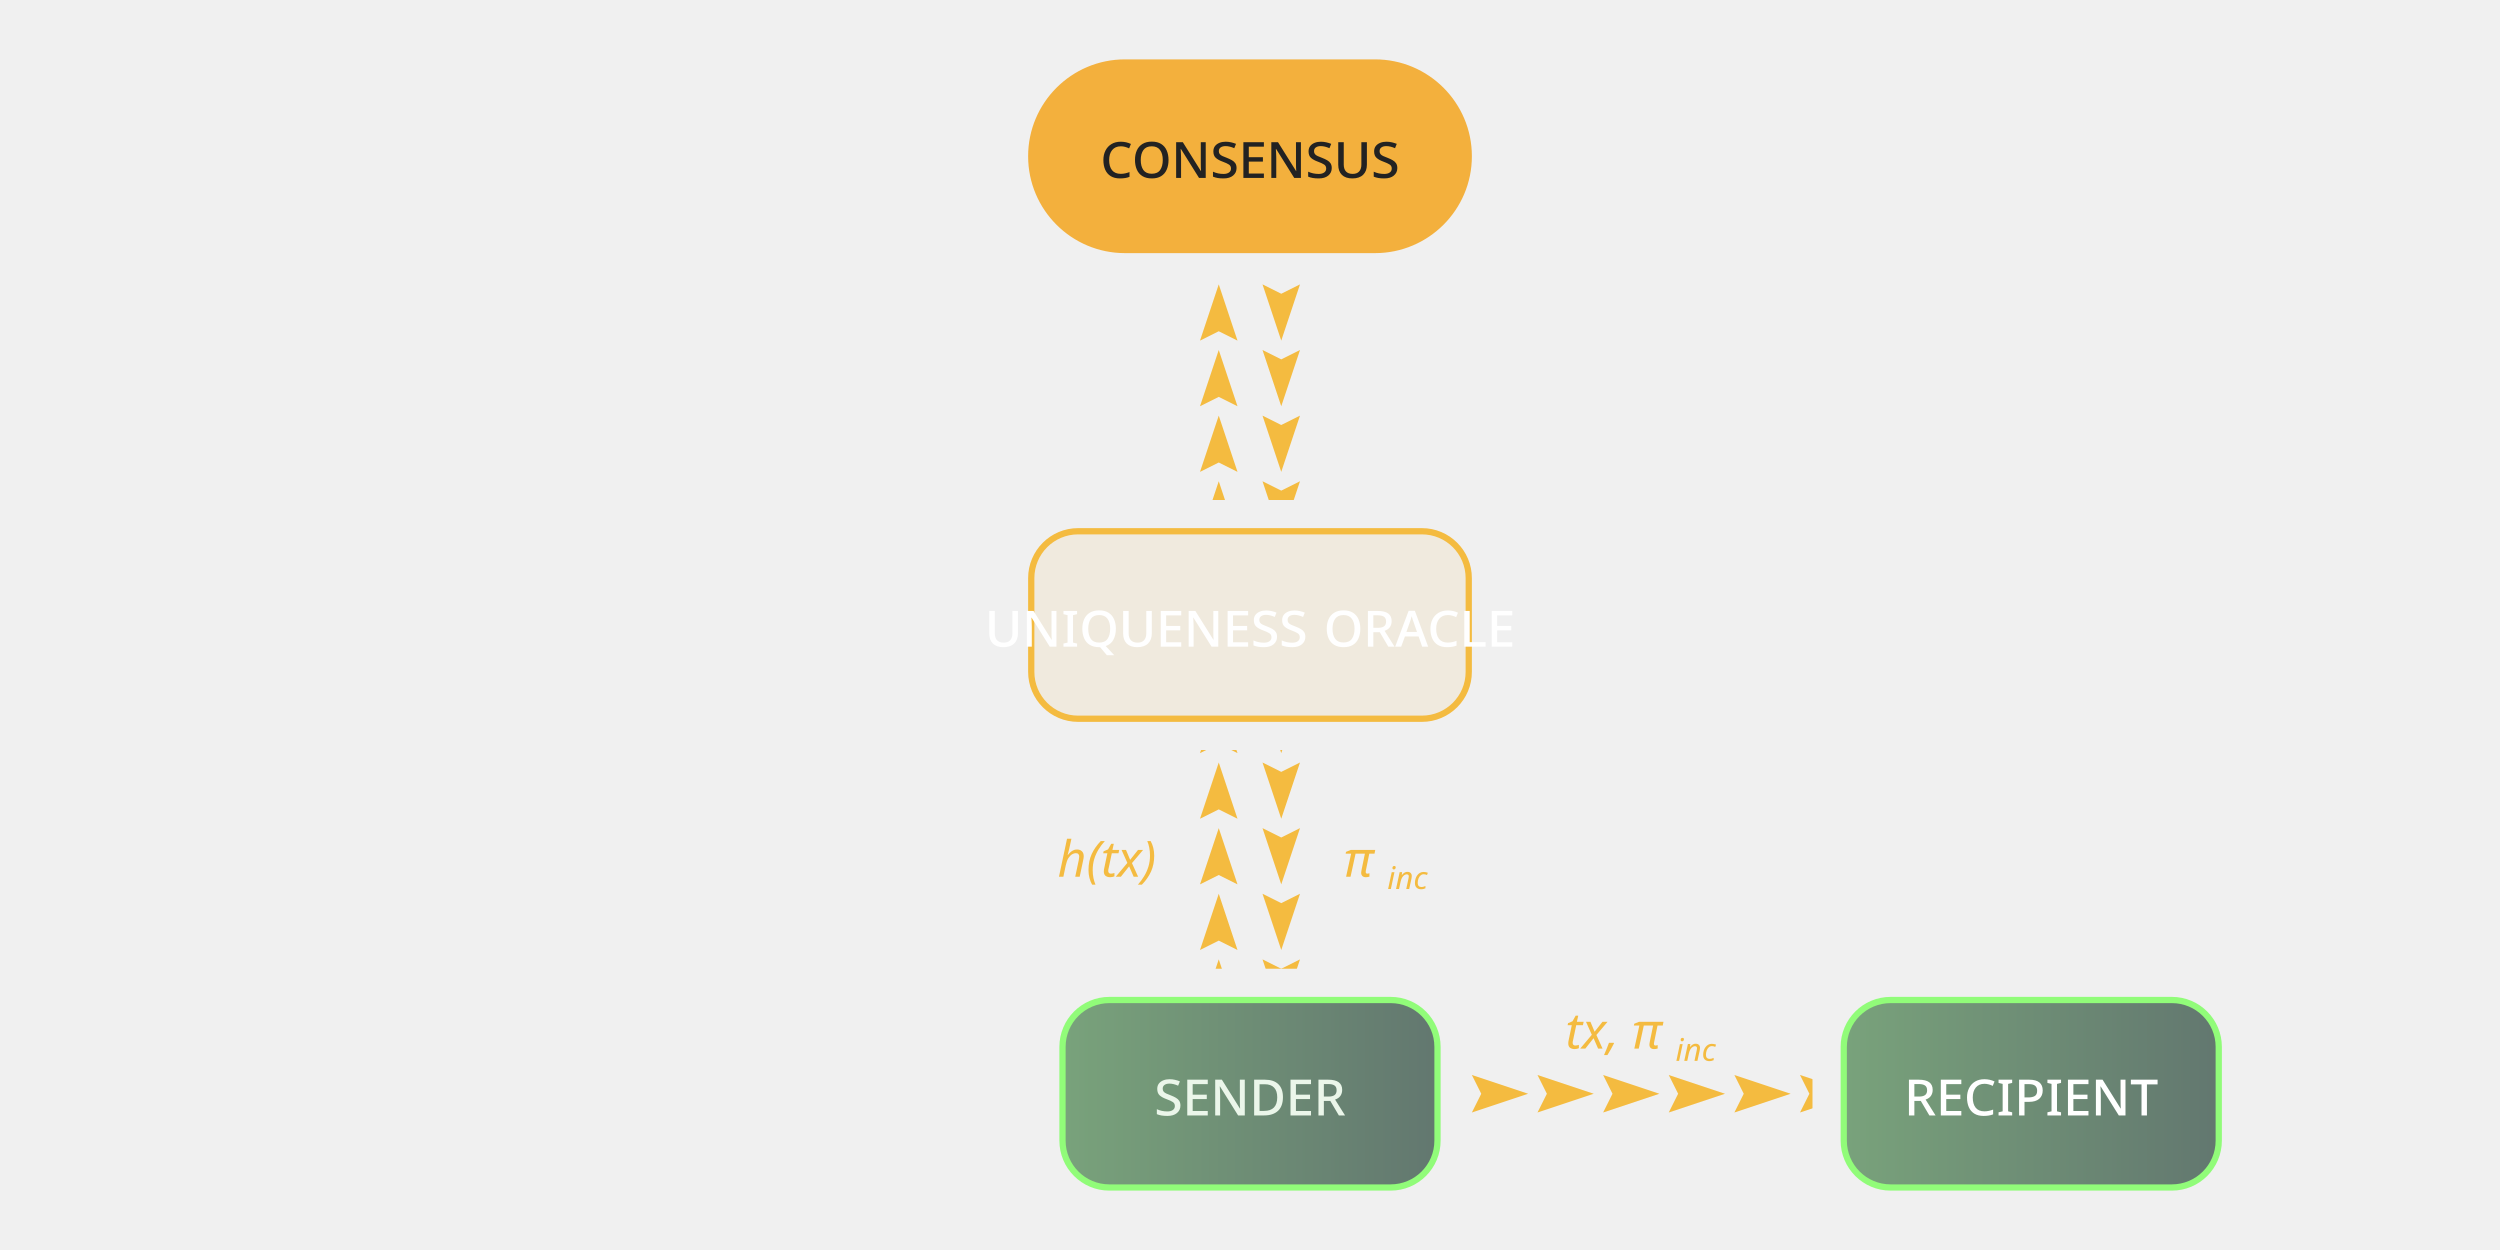
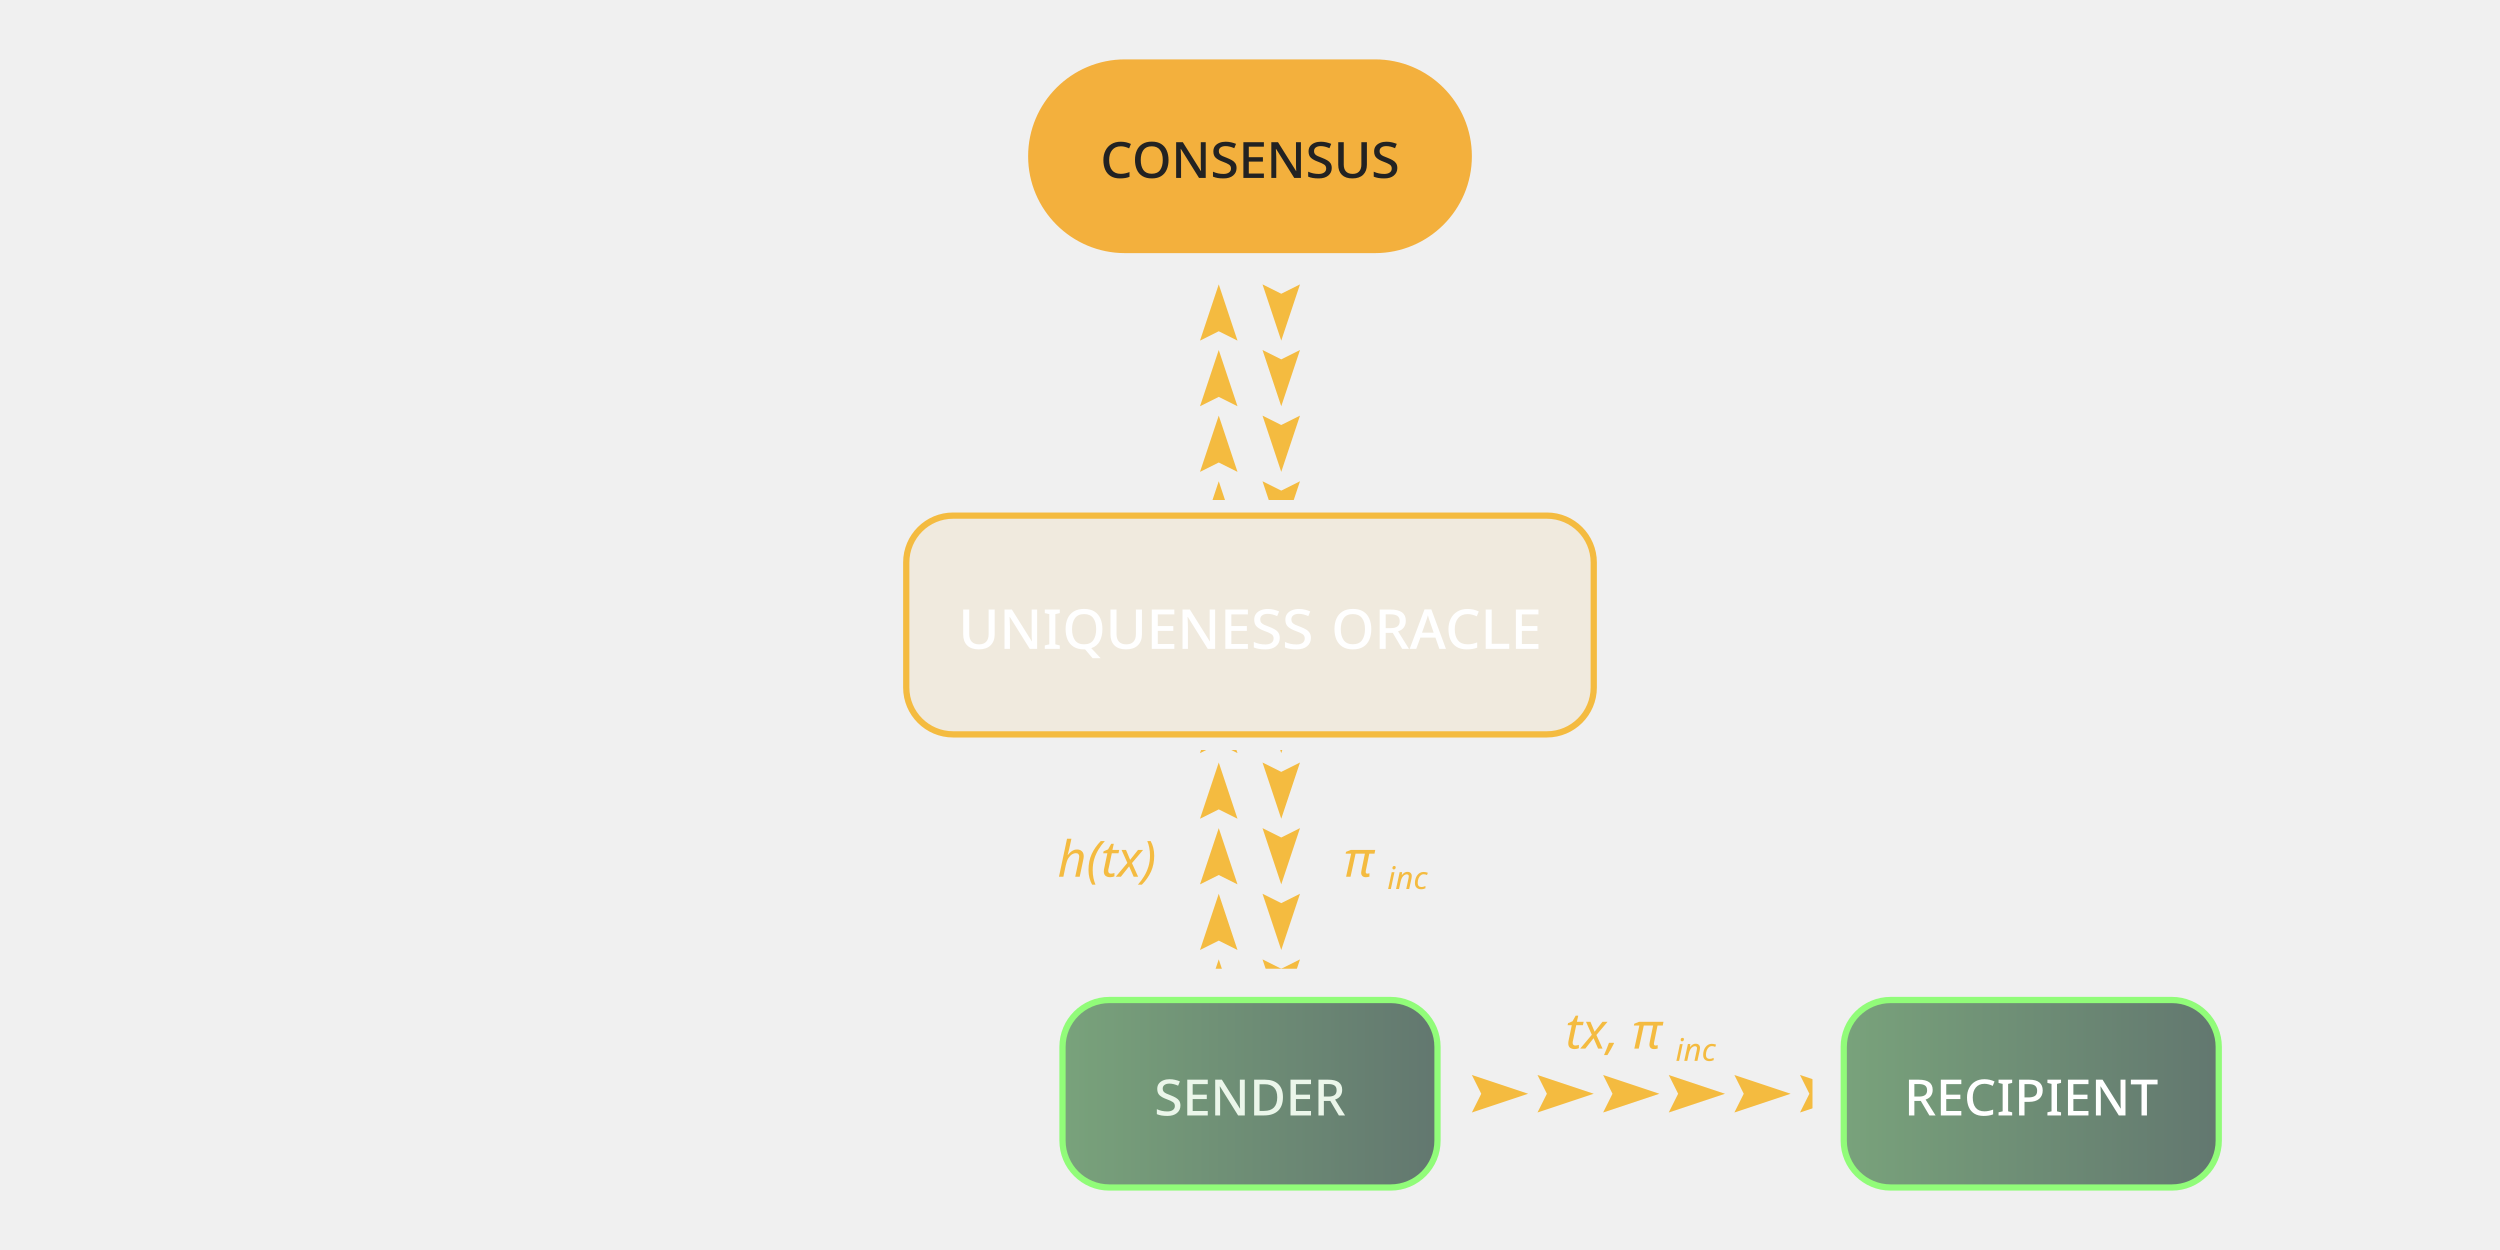
<svg xmlns="http://www.w3.org/2000/svg" viewBox="0 0 800 400">
  <defs>
    <g id="h">
      <rect x="-60" y="-30" width="120" height="60" rx="15" ry="15" stroke="#91FC79" stroke-width="2" fill="url(#a)" fill-opacity=".8" />
      <text text-anchor="middle" dominant-baseline="middle" font-size="20" fill="#EBF6EA" font-variant="small-caps" font-family="'Segoe UI', Tahoma, Geneva, Verdana, sans-serif">
                sender
            </text>
    </g>
    <g id="f">
      <use href="#b" y="-630" />
      <use href="#b" y="-560" />
      <use href="#b" y="-490" />
      <use href="#b" y="-420" />
      <use href="#b" y="-350" />
      <use href="#b" y="-280" />
      <use href="#b" y="-210" />
      <use href="#b" y="-140" />
      <use href="#b" y="-70" />
      <use href="#b" />
      <use href="#b" y="70" />
      <use href="#b" y="140" />
      <use href="#b" y="210" />
      <use href="#b" y="280" />
      <use href="#b" y="350" />
      <use href="#b" y="420" />
      <use href="#b" y="490" />
      <use href="#b" y="560" />
      <use href="#b" y="630" />
    </g>
    <g id="c">
-       <rect x="-70" y="-30" width="140" height="60" rx="15" ry="15" stroke="#F4BB40" stroke-width="2" fill="#F4BB40" fill-opacity=".1" />
-       <text text-anchor="middle" dominant-baseline="middle" font-size="20" fill="#fff" font-variant="small-caps" font-family="'Segoe UI', Tahoma, Geneva, Verdana, sans-serif">
+       <rect x="-110" y="-35" width="220" height="70" rx="15" ry="15" stroke="#F4BB40" stroke-width="2" fill="#F4BB40" fill-opacity=".1" />
+       <text text-anchor="middle" dominant-baseline="middle" font-size="22" fill="#fff" font-variant="small-caps" font-family="'Segoe UI', Tahoma, Geneva, Verdana, sans-serif">
                uniqueness oracle
            </text>
    </g>
    <g id="d">
      <rect x="-70" y="-30" width="140" height="60" rx="30" ry="30" stroke="#F3B03D" stroke-width="2" fill="#F3B03D" />
      <text text-anchor="middle" dominant-baseline="middle" font-size="20" fill="#222" font-variant="small-caps" font-family="'Segoe UI', Tahoma, Geneva, Verdana, sans-serif">
                consensus
            </text>
    </g>
    <g id="j">
      <rect x="-60" y="-30" width="120" height="60" rx="15" ry="15" stroke="#91FC79" stroke-width="2" fill="url(#a)" fill-opacity=".8" />
      <text text-anchor="middle" dominant-baseline="middle" font-size="20" fill="#fff" font-variant="small-caps" font-family="'Segoe UI', Tahoma, Geneva, Verdana, sans-serif">
                recipient
            </text>
    </g>
    <linearGradient id="a" x1="0%" y1="0%" x2="100%" y2="0%">
      <stop offset="0%" stop-color="#5B8F5E" />
      <stop offset="100%" stop-color="#3F594F" />
    </linearGradient>
    <path id="b" fill="#F4BB40" d="m0-30 20 60L0 20l-20 10z" />
  </defs>
  <use href="#c" x="400" y="200" />
  <use href="#d" x="400" y="50" />
  <mask id="e">
    <path fill="#fff" d="M360 90h80v70h-80z" />
  </mask>
  <g mask="url(#e)">
    <g transform="matrix(.3 0 0 .3 390 100)">
      <use href="#f">
        <animateTransform attributeName="transform" type="translate" values="0 70; 0 0; 0 0" keyTimes="0;0.5;1" dur="2s" repeatCount="indefinite" />
      </use>
    </g>
  </g>
  <g mask="url(#e)">
    <g transform="matrix(-.3 0 0 -.3 410 100)">
      <use href="#f">
        <animateTransform attributeName="transform" type="translate" values="0 70; 0 0; 0 0" keyTimes="0;0.5;1" dur="2s" begin="1s" repeatCount="indefinite" />
      </use>
    </g>
  </g>
  <mask id="g">
    <path fill="#fff" d="M360 240h80v70h-80z" />
  </mask>
  <g mask="url(#g)">
    <g transform="matrix(.3 0 0 .3 390 400)">
      <use href="#f">
        <animateTransform attributeName="transform" type="translate" values="0 70; 0 0; 0 0; 0 0" keyTimes="0;0.3;0.6;1" dur="1s" repeatCount="indefinite" />
      </use>
    </g>
  </g>
  <text x="370" y="275" text-anchor="end" dominant-baseline="middle" font-size="16" fill="#F4BB40" font-style="italic" font-family="'Segoe UI', Tahoma, Geneva, Verdana, sans-serif">
        h(tx)
    </text>
  <g mask="url(#g)">
    <g transform="matrix(-.3 0 0 -.3 410 400)">
      <use href="#f">
        <animateTransform attributeName="transform" type="translate" values="0 70; 0 0; 0 0; 0 0" keyTimes="0;0.3;0.6;1" dur="1s" begin="0.3s" repeatCount="indefinite" />
      </use>
    </g>
  </g>
  <text x="430" y="275" dominant-baseline="middle" font-size="16" fill="#F4BB40" font-style="italic" font-family="'Segoe UI', Tahoma, Geneva, Verdana, sans-serif">
        π
        <tspan dx="0" dy="6" font-size="10">inc</tspan>
  </text>
  <use href="#h" x="400" y="350" />
  <mask id="i">
    <path fill="#fff" d="M470 330h110v80H470z" />
  </mask>
  <text x="525" y="330" text-anchor="middle" dominant-baseline="middle" font-size="16" fill="#F4BB40" font-style="italic" font-family="'Segoe UI', Tahoma, Geneva, Verdana, sans-serif">
        tx, π
        <tspan dx="0" dy="6" font-size="10">inc</tspan>
  </text>
  <g mask="url(#i)">
    <g transform="matrix(0 .3 -.3 0 480 350)">
      <use href="#f">
        <animateTransform attributeName="transform" type="translate" values="0 70; 0 0; 0 0; 0 0" keyTimes="0;0.3;0.6;1" dur="1s" begin="0.6s" repeatCount="indefinite" />
      </use>
    </g>
  </g>
  <use href="#j" x="650" y="350" />
</svg>
